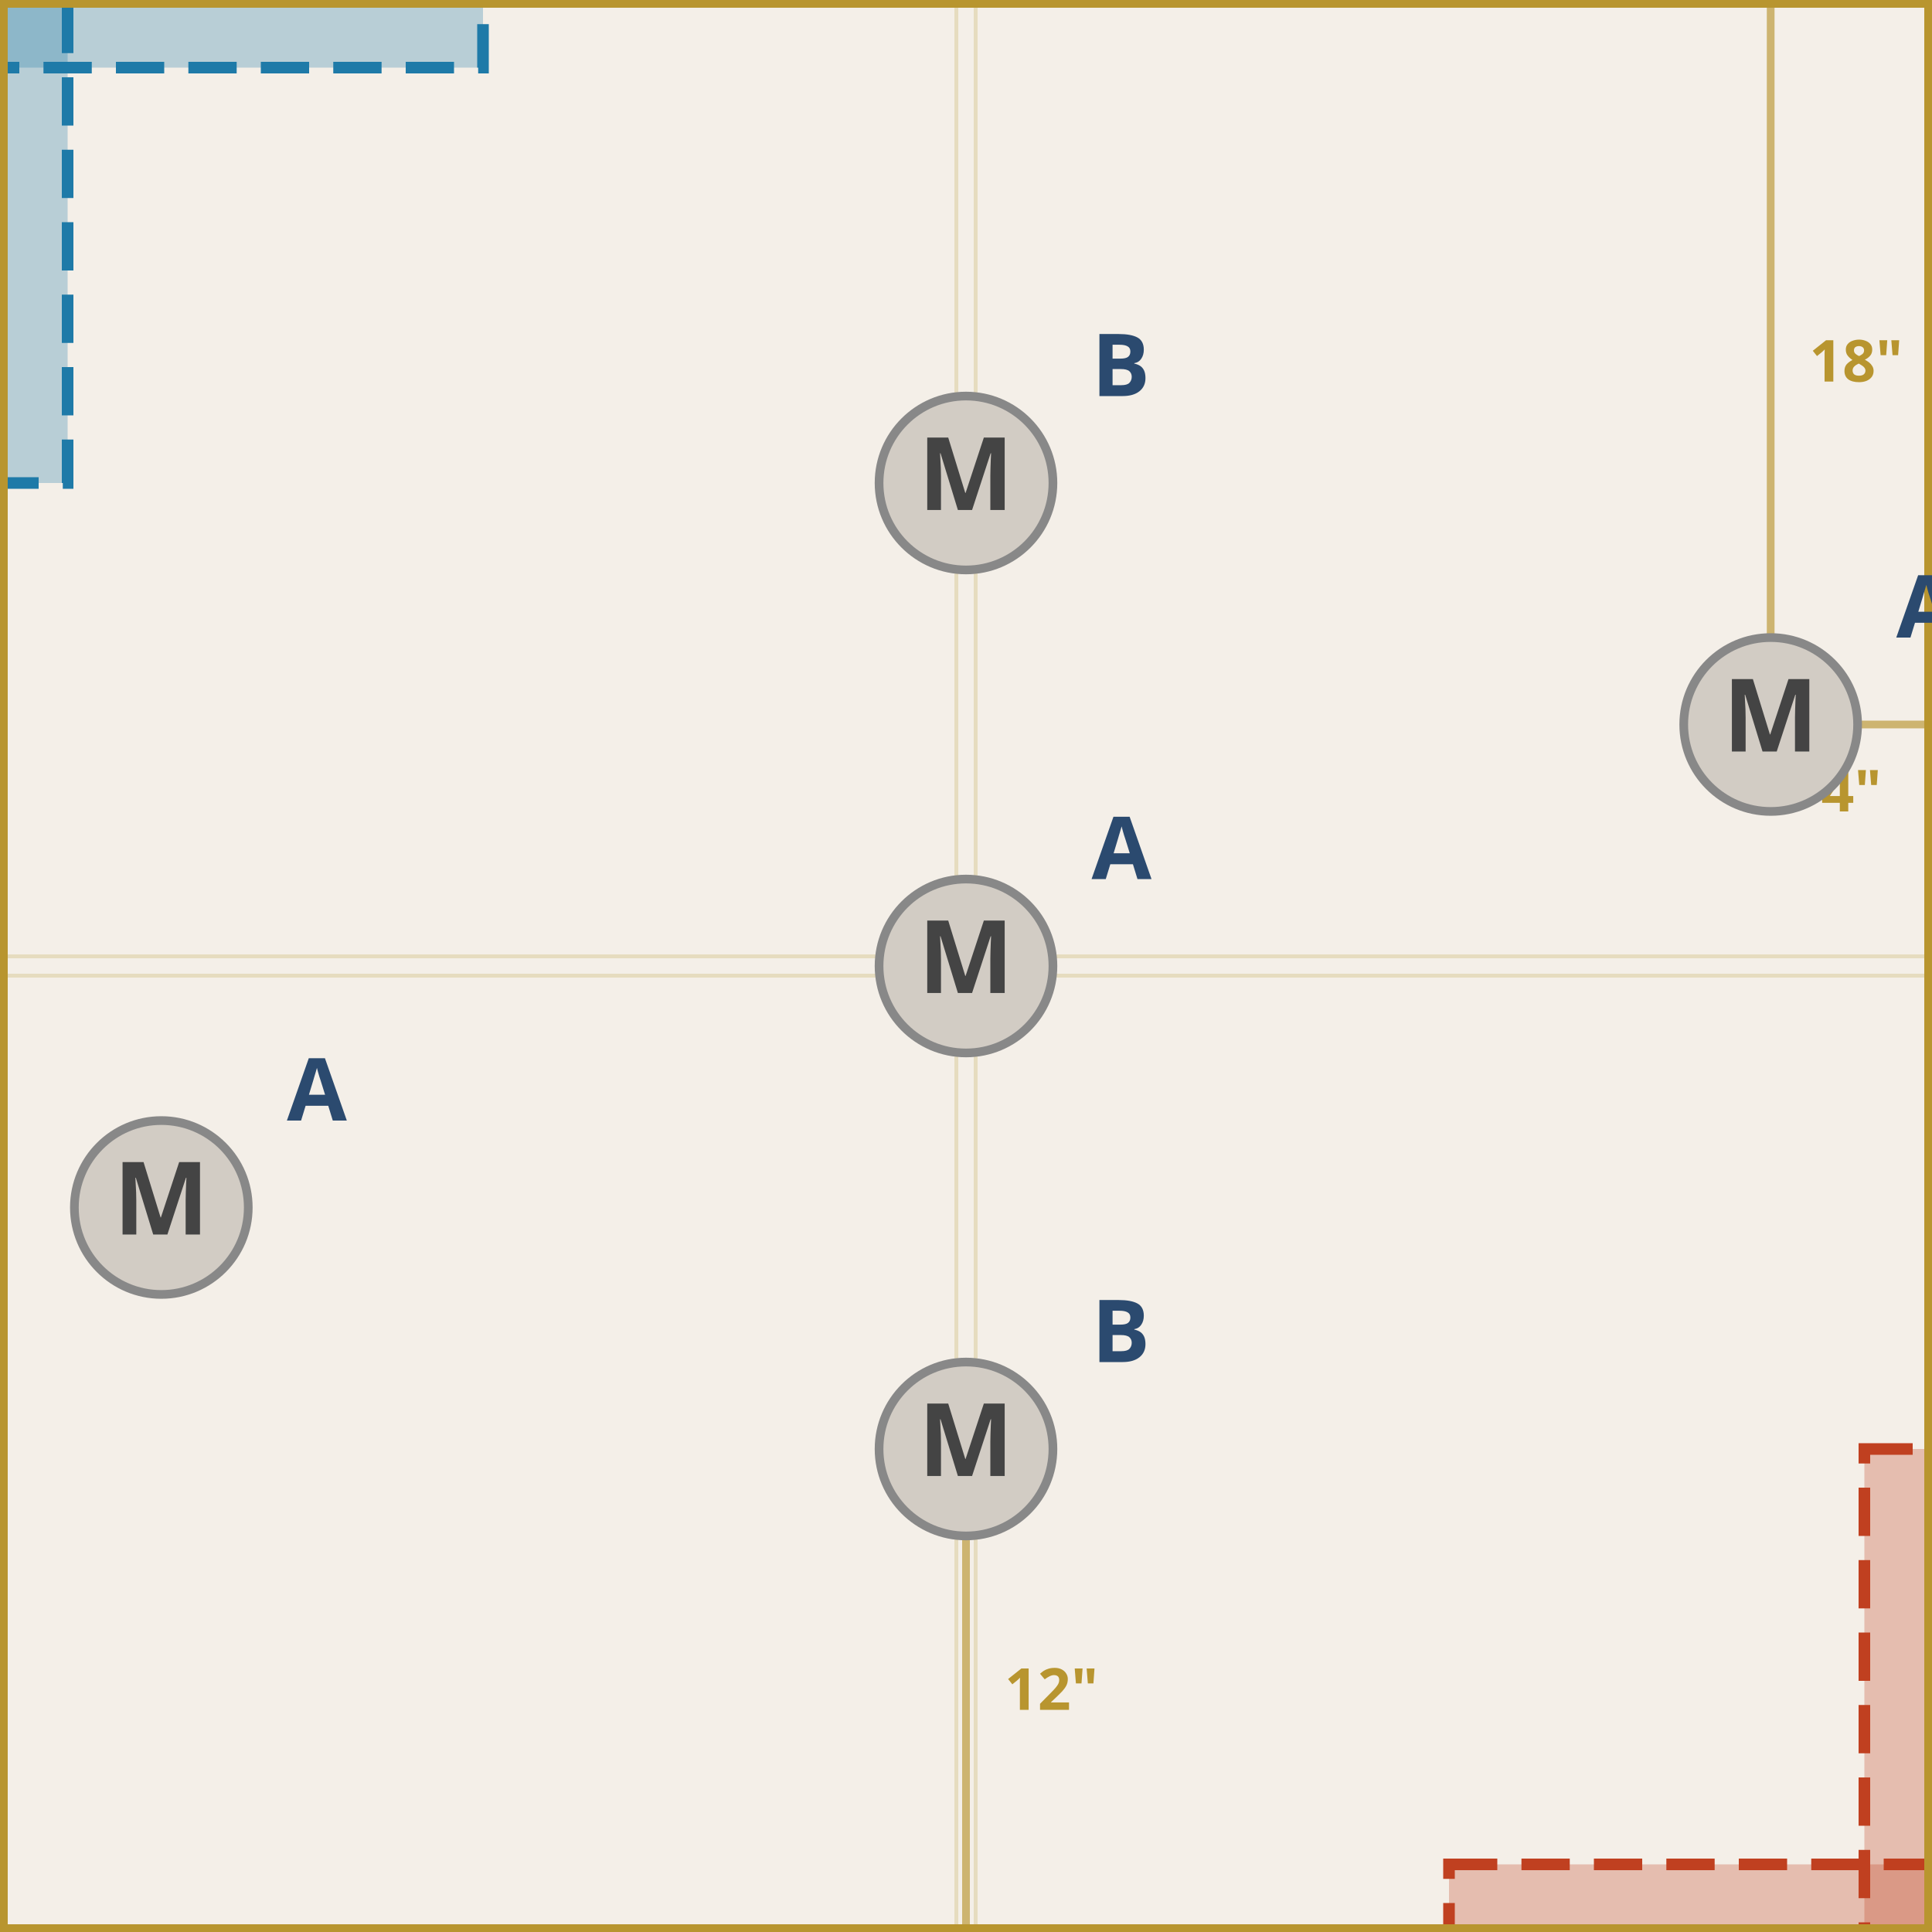
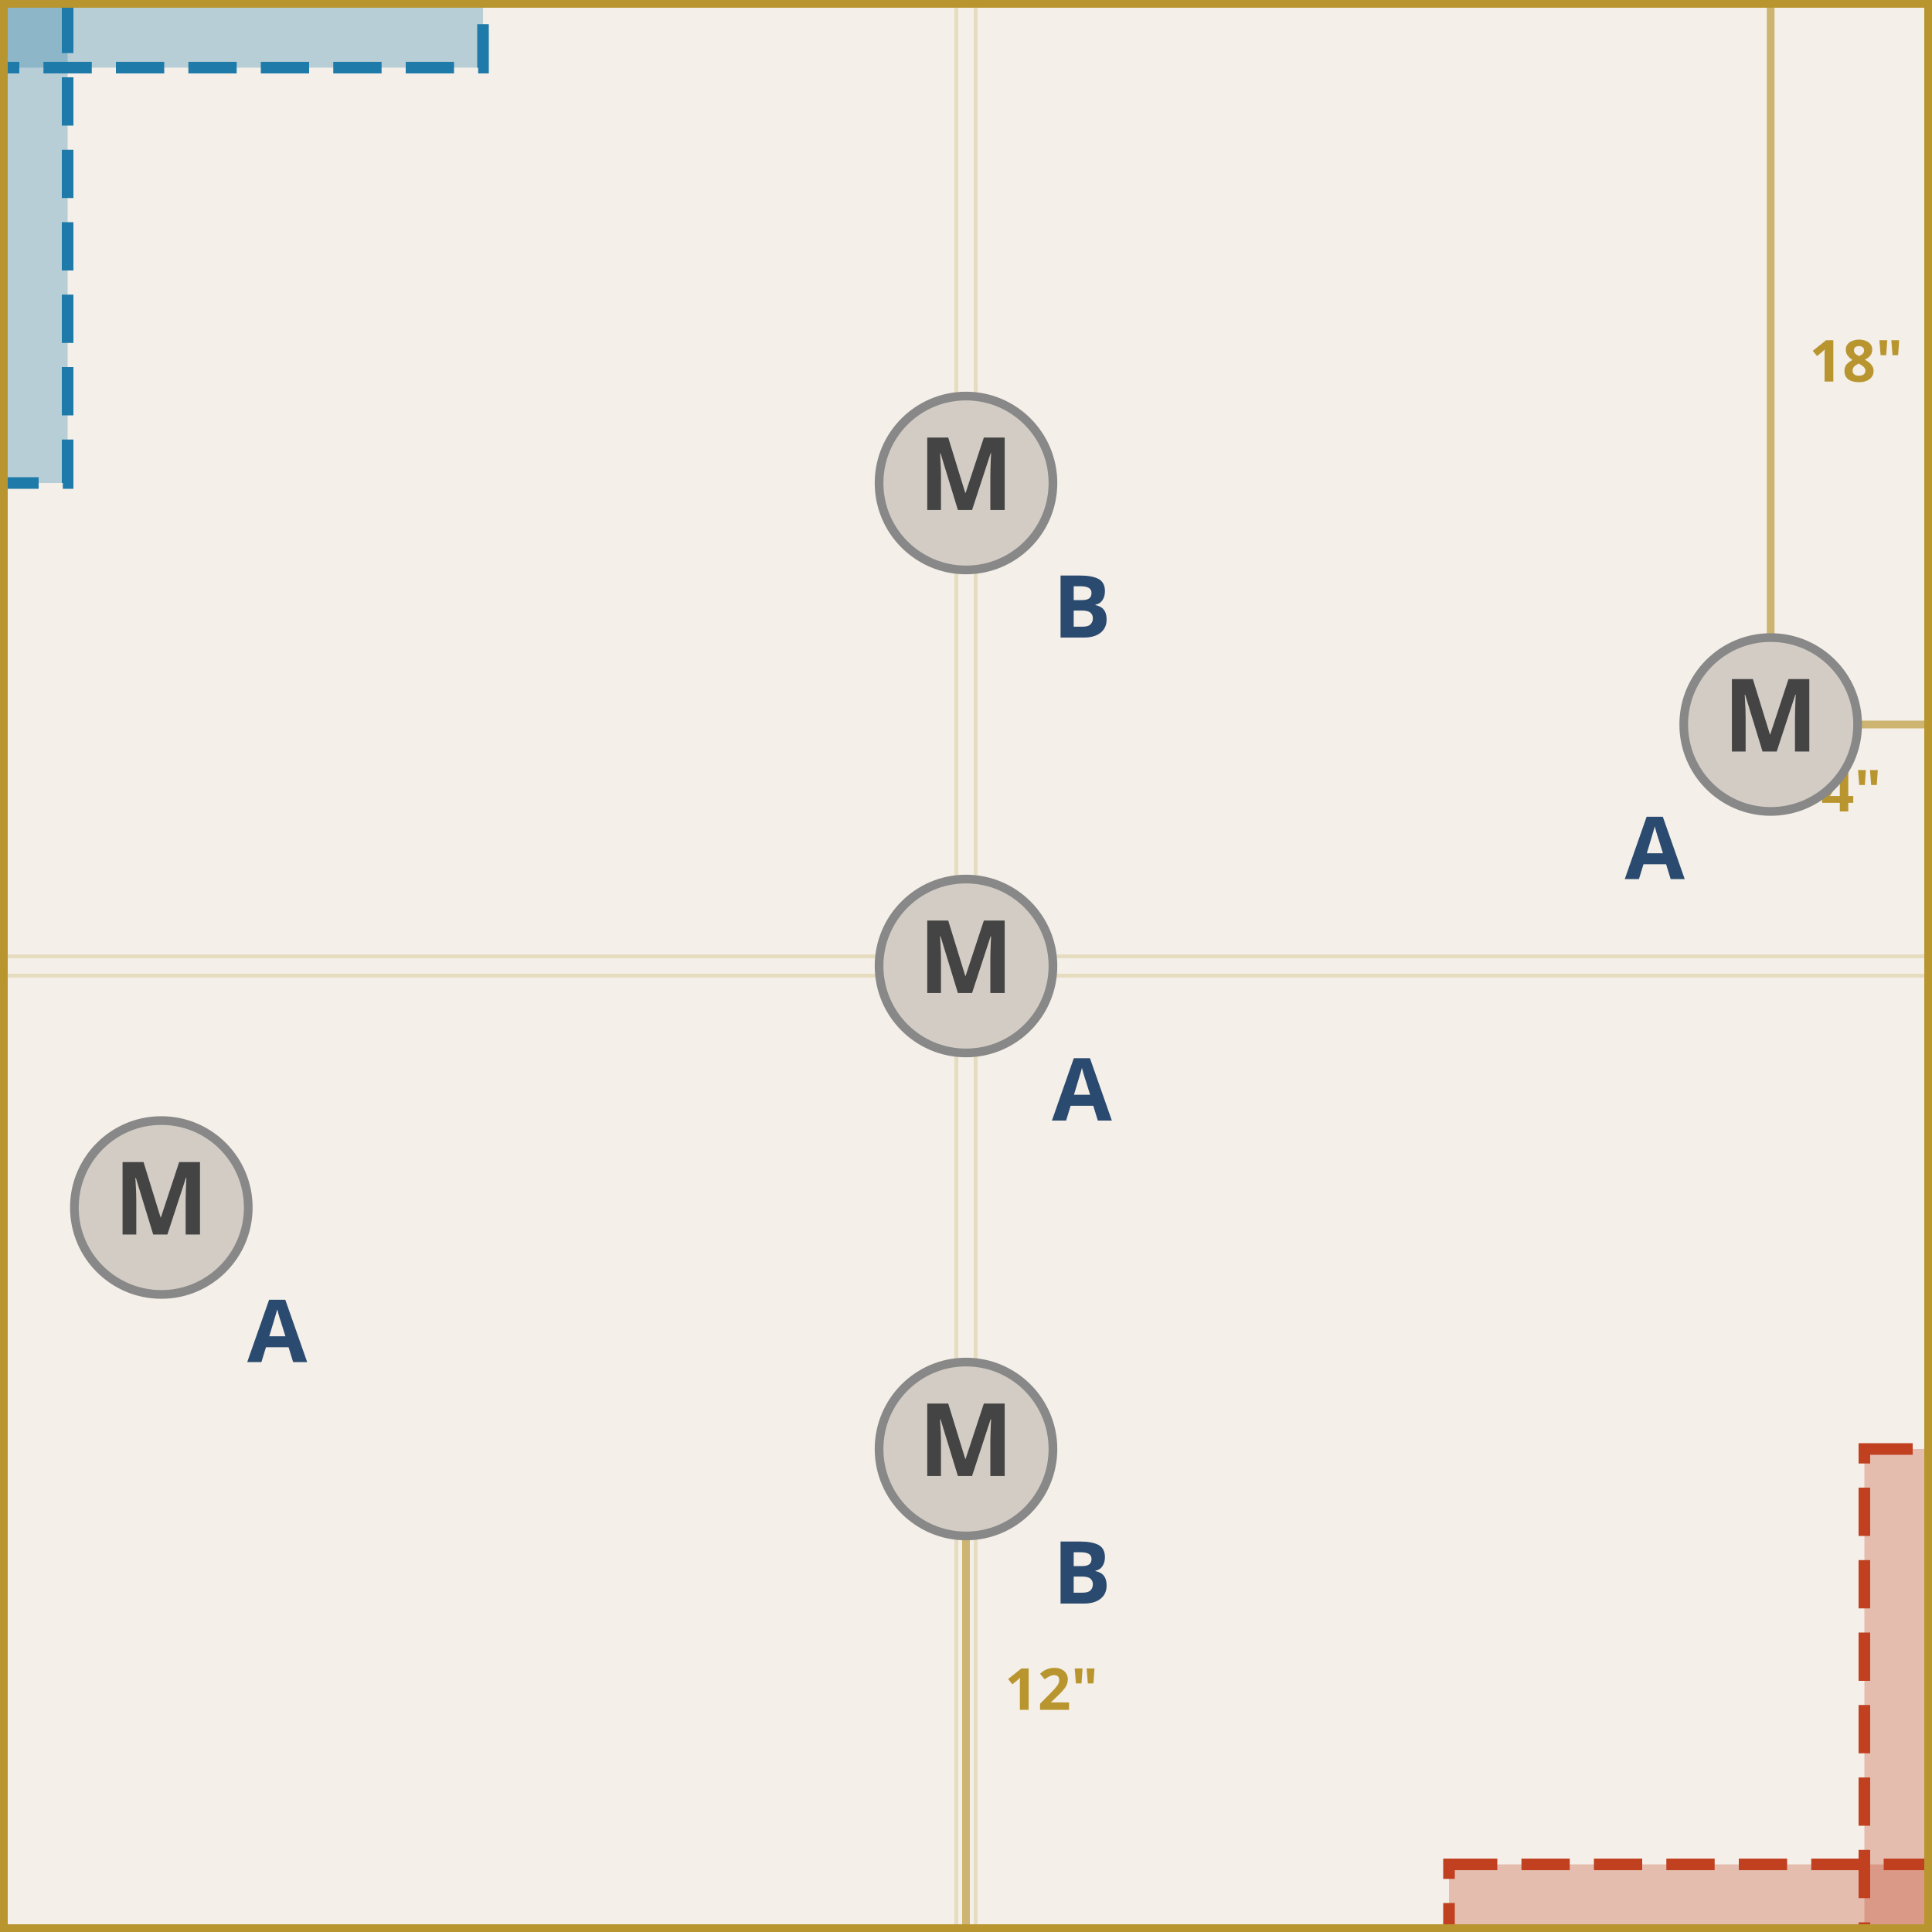
<svg xmlns="http://www.w3.org/2000/svg" viewBox="0 0 200 200" width="1000" height="1000">
  <rect width="200" height="200" fill="#f4efe8" />
  <line x1="99" y1="0" x2="99" y2="200" stroke="#B8952F" stroke-width=".4" opacity=".22" />
  <line x1="101" y1="0" x2="101" y2="200" stroke="#B8952F" stroke-width=".4" opacity=".22" />
  <line x1="0" y1="99" x2="200" y2="99" stroke="#B8952F" stroke-width=".4" opacity=".22" />
  <line x1="0" y1="101" x2="200" y2="101" stroke="#B8952F" stroke-width=".4" opacity=".22" />
  <rect x="0" y="0" width="50" height="7" fill="#1E7AA8" fill-opacity=".28" stroke="#1E7AA8" stroke-width="1.2" stroke-dasharray="5,2.5" />
  <rect x="0" y="0" width="7" height="50" fill="#1E7AA8" fill-opacity=".28" stroke="#1E7AA8" stroke-width="1.2" stroke-dasharray="5,2.5" />
  <rect x="150" y="193" width="50" height="7" fill="#C04020" fill-opacity=".28" stroke="#C04020" stroke-width="1.2" stroke-dasharray="5,2.5" />
  <rect x="193" y="150" width="7" height="50" fill="#C04020" fill-opacity=".28" stroke="#C04020" stroke-width="1.2" stroke-dasharray="5,2.5" />
  <rect x="0" y="0" width="200" height="200" fill="none" stroke="#B8952F" stroke-width="1.6" />
  <line x1="183.3" y1="75" x2="183.3" y2="0" stroke="#B8952F" stroke-width=".8" opacity=".65" />
  <line x1="180.3" y1="0" x2="186.3" y2="0" stroke="#B8952F" stroke-width=".8" opacity=".7" />
  <text x="187.3" y="39.5" text-anchor="start" font-size="6" fill="#B8952F" font-family="sans-serif" font-weight="600">18"</text>
  <line x1="183.3" y1="75" x2="200" y2="75" stroke="#B8952F" stroke-width=".8" opacity=".65" />
  <line x1="200" y1="72" x2="200" y2="78" stroke="#B8952F" stroke-width=".8" opacity=".7" />
  <text x="191.65" y="84" text-anchor="middle" font-size="6" fill="#B8952F" font-family="sans-serif" font-weight="600">4"</text>
  <line x1="100" y1="150" x2="100" y2="200" stroke="#B8952F" stroke-width=".8" opacity=".65" />
  <line x1="97" y1="200" x2="103" y2="200" stroke="#B8952F" stroke-width=".8" opacity=".7" />
  <text x="104" y="177" text-anchor="start" font-size="6" fill="#B8952F" font-family="sans-serif" font-weight="600">12"</text>
  <circle cx="100" cy="50" r="9" fill="#d2ccc4" stroke="#888" stroke-width=".9" />
  <text x="100" y="52.8" text-anchor="middle" font-size="10.5" fill="#444" font-family="sans-serif" font-weight="bold">M</text>
  <circle cx="183.3" cy="75" r="9" fill="#d2ccc4" stroke="#888" stroke-width=".9" />
  <text x="183.3" y="77.8" text-anchor="middle" font-size="10.5" fill="#444" font-family="sans-serif" font-weight="bold">M</text>
  <circle cx="100" cy="100" r="9" fill="#d2ccc4" stroke="#888" stroke-width=".9" />
  <text x="100" y="102.8" text-anchor="middle" font-size="10.5" fill="#444" font-family="sans-serif" font-weight="bold">M</text>
  <circle cx="16.7" cy="125" r="9" fill="#d2ccc4" stroke="#888" stroke-width=".9" />
  <text x="16.7" y="127.8" text-anchor="middle" font-size="10.5" fill="#444" font-family="sans-serif" font-weight="bold">M</text>
  <circle cx="100" cy="150" r="9" fill="#d2ccc4" stroke="#888" stroke-width=".9" />
  <text x="100" y="152.8" text-anchor="middle" font-size="10.5" fill="#444" font-family="sans-serif" font-weight="bold">M</text>
-   <text x="113" y="41" font-size="9" font-weight="700" fill="#2B4A6F" font-family="sans-serif">B</text>
-   <text x="196.3" y="66" font-size="9" font-weight="700" fill="#2B4A6F" font-family="sans-serif">A</text>
-   <text x="113" y="91" font-size="9" font-weight="700" fill="#2B4A6F" font-family="sans-serif">A</text>
-   <text x="29.7" y="116" font-size="9" font-weight="700" fill="#2B4A6F" font-family="sans-serif">A</text>
-   <text x="113" y="141" font-size="9" font-weight="700" fill="#2B4A6F" font-family="sans-serif">B</text>
+   <text x="112" y="66" text-anchor="middle" font-size="9" font-weight="700" fill="#2B4A6F" font-family="sans-serif">B</text>
+   <text x="171.3" y="91" text-anchor="middle" font-size="9" font-weight="700" fill="#2B4A6F" font-family="sans-serif">A</text>
+   <text x="112" y="116" text-anchor="middle" font-size="9" font-weight="700" fill="#2B4A6F" font-family="sans-serif">A</text>
+   <text x="28.7" y="141" text-anchor="middle" font-size="9" font-weight="700" fill="#2B4A6F" font-family="sans-serif">A</text>
+   <text x="112" y="166" text-anchor="middle" font-size="9" font-weight="700" fill="#2B4A6F" font-family="sans-serif">B</text>
</svg>
